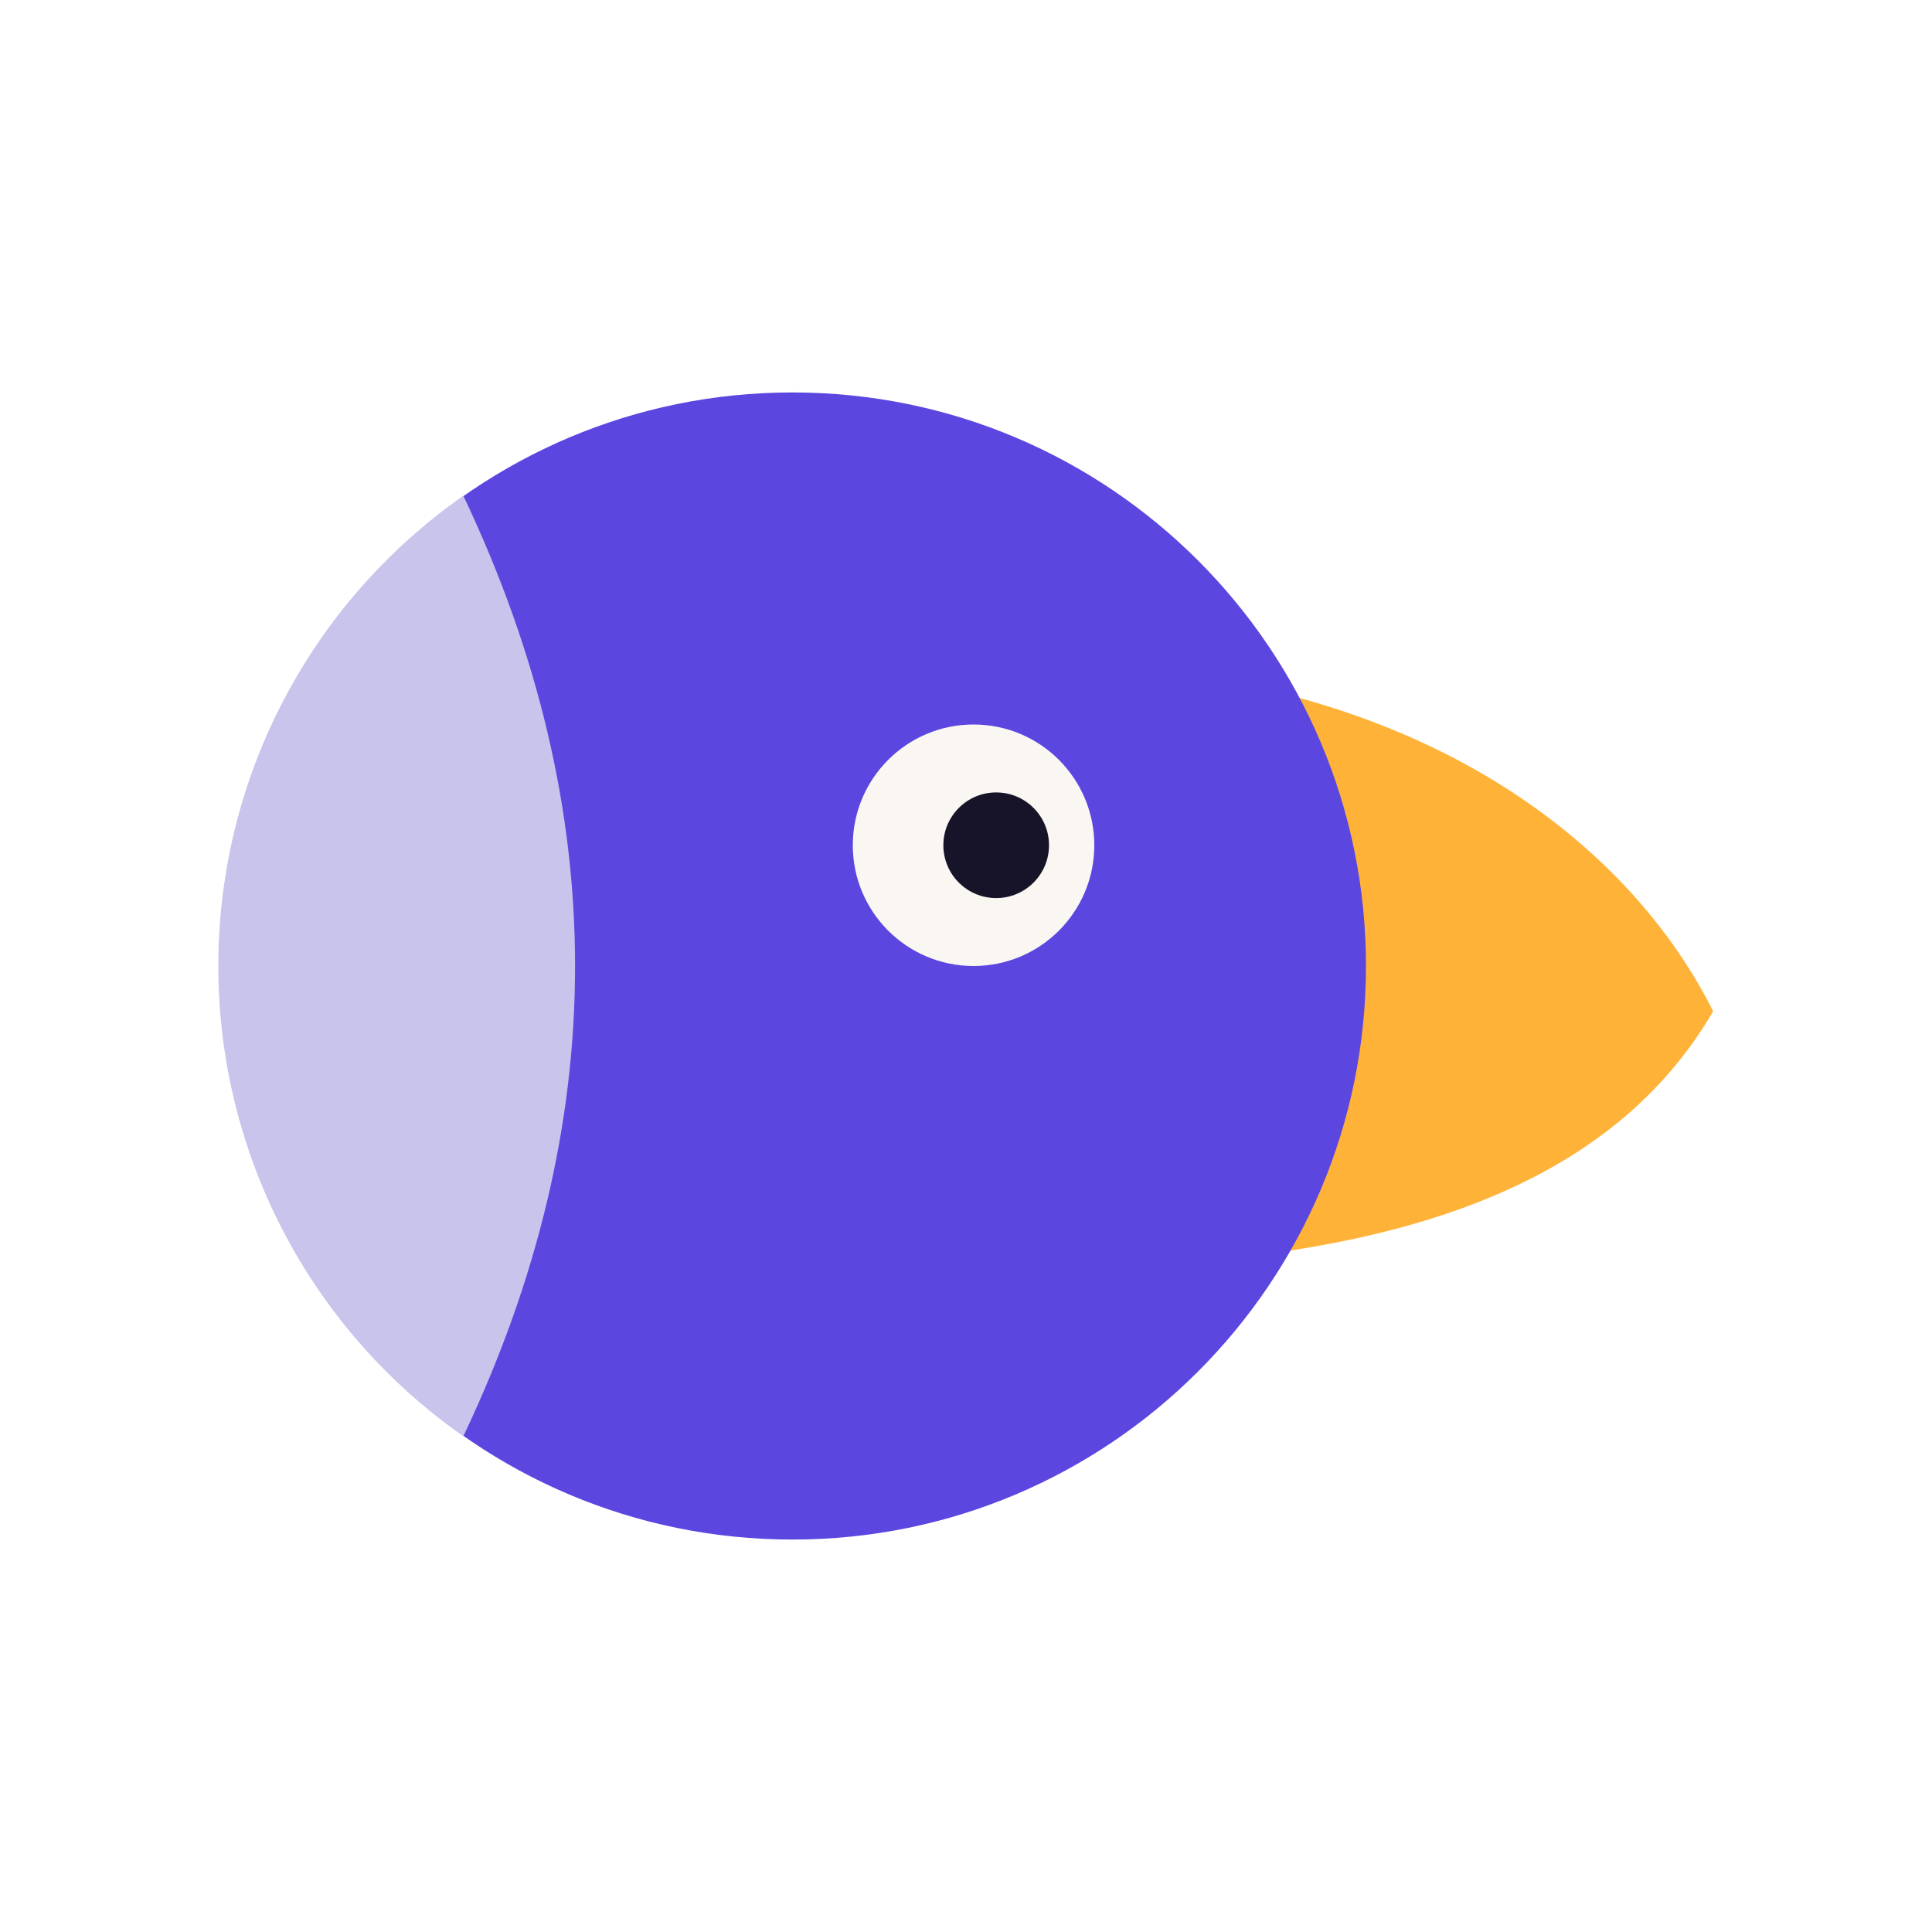
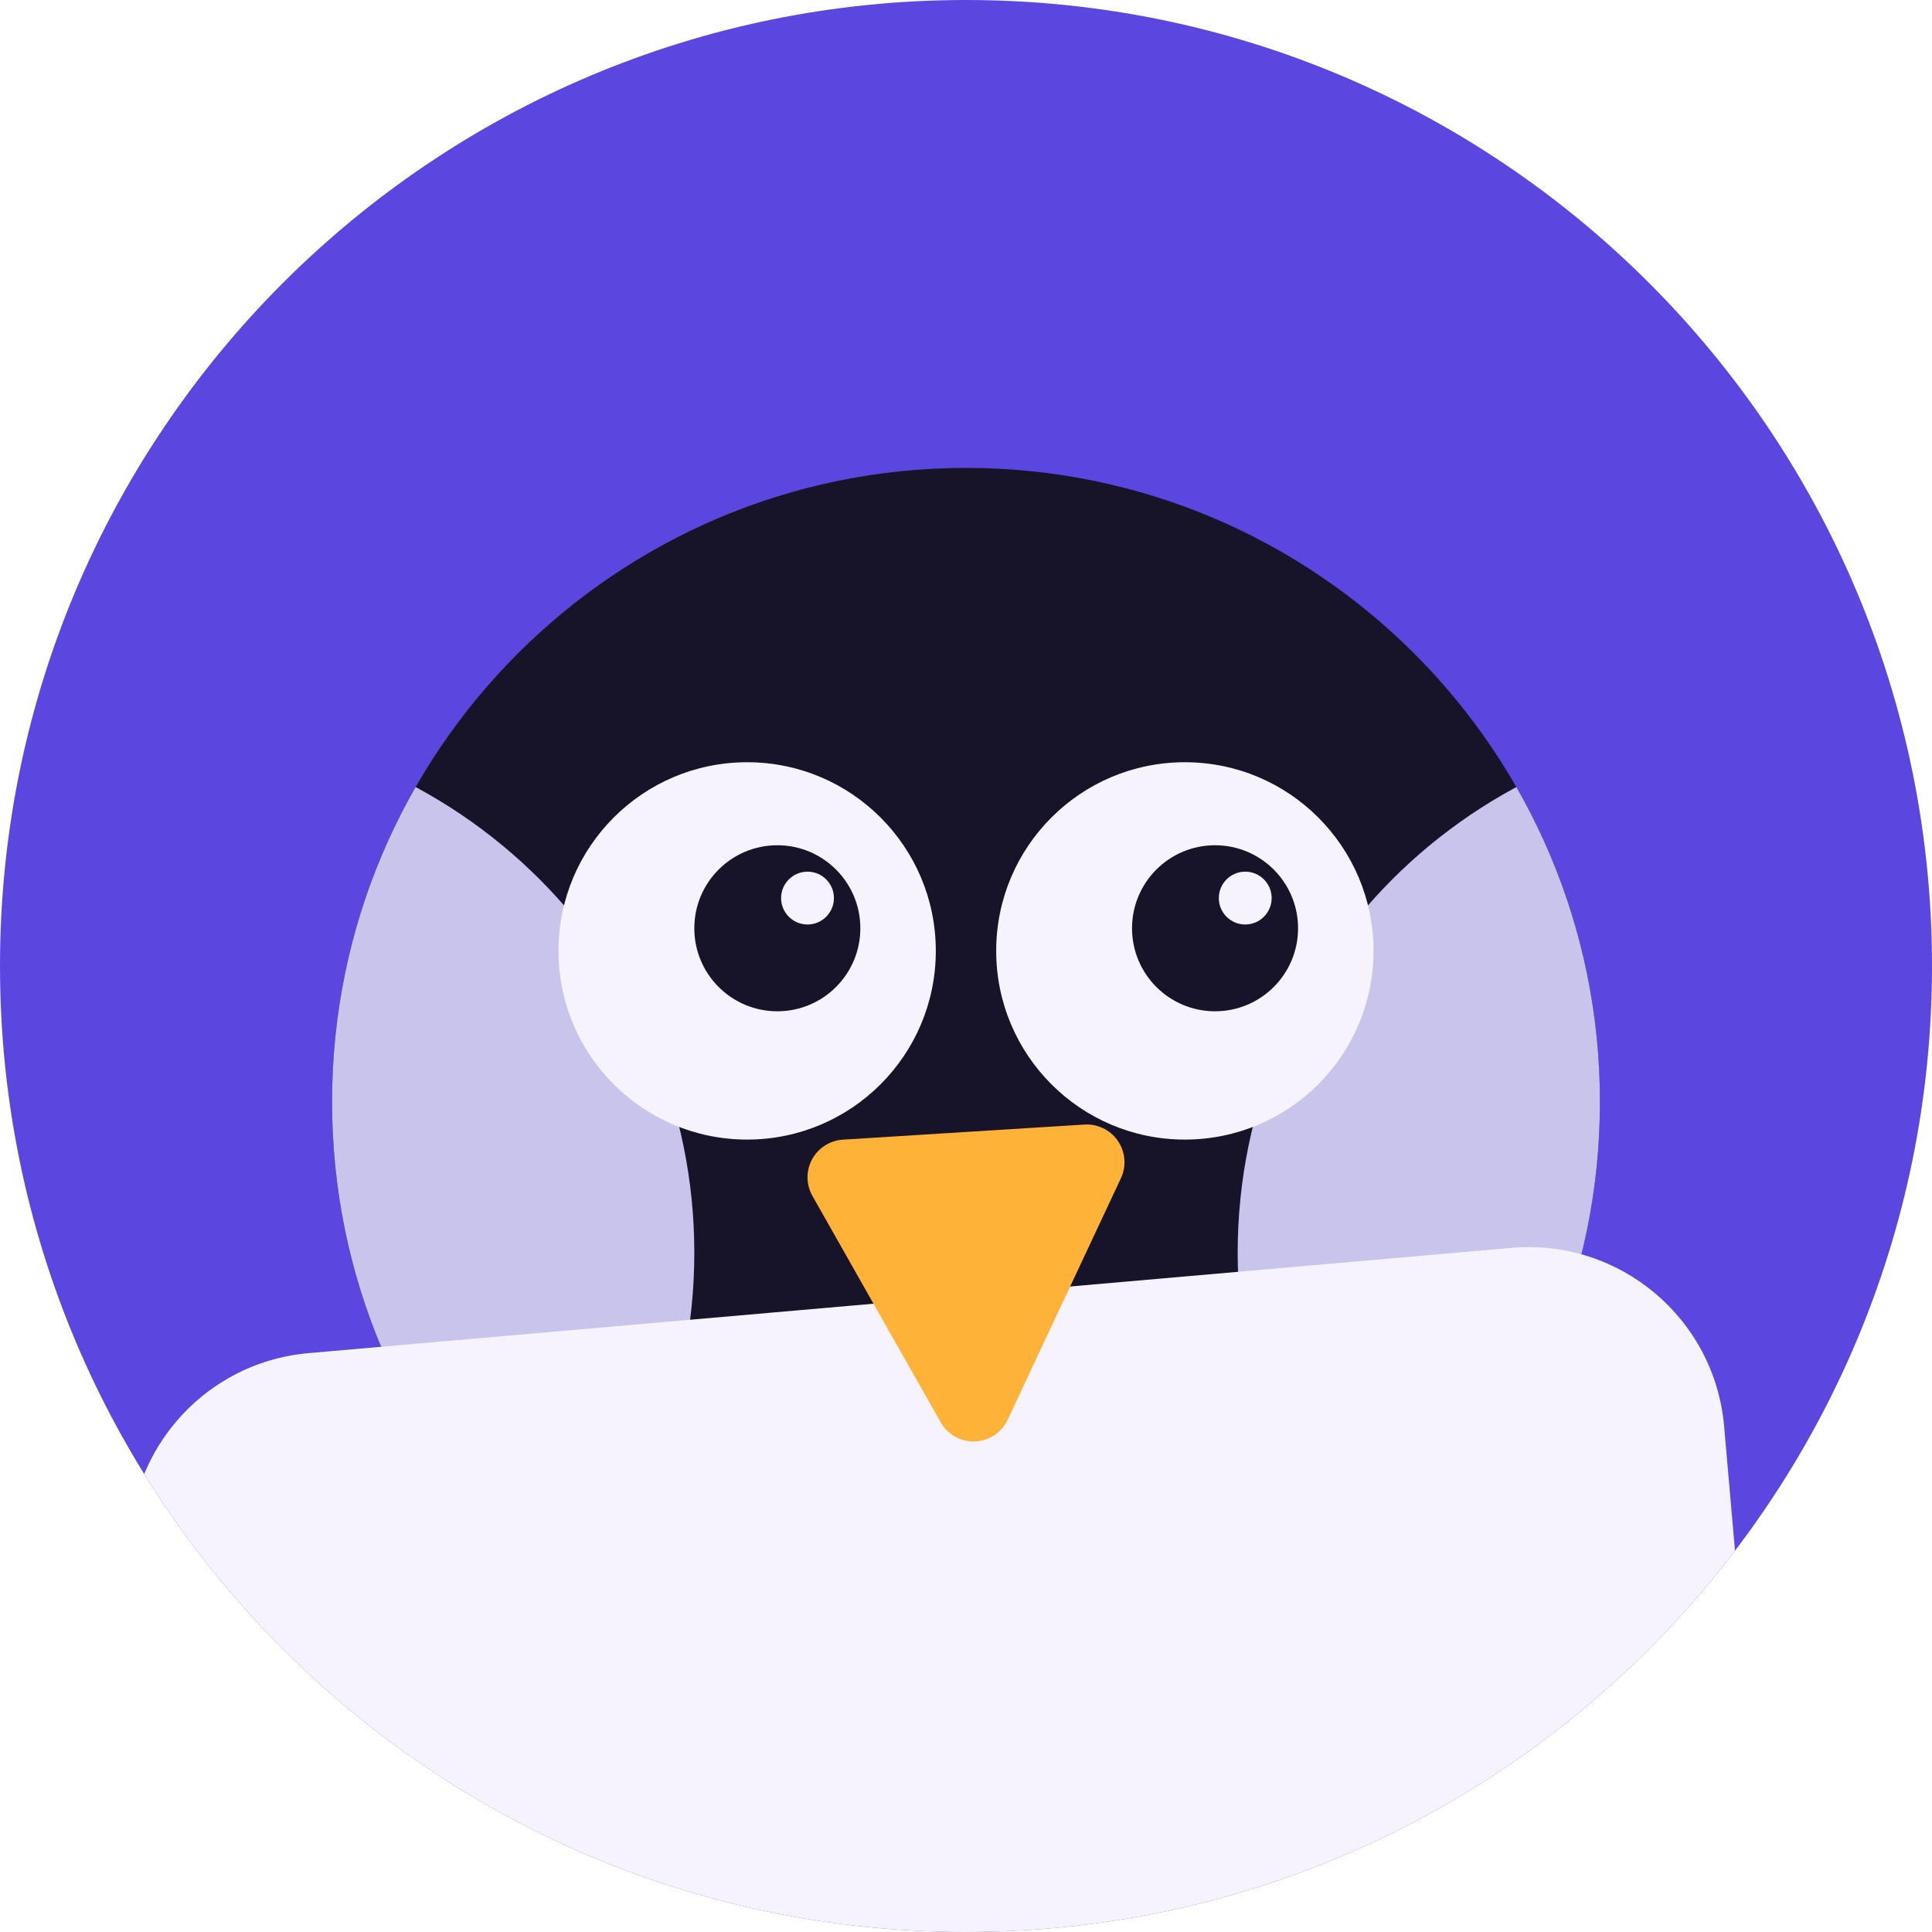
- <svg xmlns="http://www.w3.org/2000/svg" viewBox="13 0 256 256">
-   <path d="M150 88C198 88 228 110 240 134C226 158 196 168 150 168Z" fill="#FFB238" />
-   <circle cx="118" cy="128" r="76" fill="#5B47E0" />
-   <path d="M74.4 65.7A76 76 0 0 0 74.4 190.3Q104 128 74.4 65.7Z" fill="#C9C4EC" />
-   <circle cx="142" cy="112" r="16" fill="#FAF7F2" />
-   <circle cx="145" cy="112" r="7" fill="#17142A" />
+ <svg xmlns="http://www.w3.org/2000/svg" viewBox="0 0 256 256">
+   <clipPath id="t">
+     <circle cx="128" cy="128" r="128" />
+   </clipPath>
+   <g clip-path="url(#t)">
+     <rect width="256" height="256" fill="#5B47E0" />
+     <clipPath id="h">
+       <path d="M44 146a84 84 0 1 0 168 0a84 84 0 1 0-168 0z" />
+     </clipPath>
+     <path d="M44 146a84 84 0 1 0 168 0a84 84 0 1 0-168 0z" fill="#17142A" />
+     <path d="M-48 166a70 70 0 1 0 140 0a70 70 0 1 0-140 0zM164 166a70 70 0 1 0 140 0a70 70 0 1 0-140 0z" fill="#C9C4EC" clip-path="url(#h)" />
+     <path d="M74 126a25 25 0 1 0 50 0a25 25 0 1 0-50 0zM132 126a25 25 0 1 0 50 0a25 25 0 1 0-50 0z" fill="#F6F3FF" />
+     <path d="M92 123a11 11 0 1 0 22 0a11 11 0 1 0-22 0zM150 123a11 11 0 1 0 22 0a11 11 0 1 0-22 0z" fill="#17142A" />
+     <path d="M103.5 119a3.5 3.5 0 1 0 7.0 0a3.5 3.5 0 1 0-7.0 0zM161.5 119a3.5 3.5 0 1 0 7.0 0a3.5 3.5 0 1 0-7.0 0z" fill="#F6F3FF" />
+     <path d="M48 172h160a26 26 0 0 1 26 26v170h-212v-170a26 26 0 0 1 26-26z" fill="#F6F3FF" transform="rotate(-5 128 257)" />
+     <path d="M112 156L144 154L129 186Z" fill="#FFB238" stroke="#FFB238" stroke-width="10" stroke-linejoin="round" />
+   </g>
</svg>
